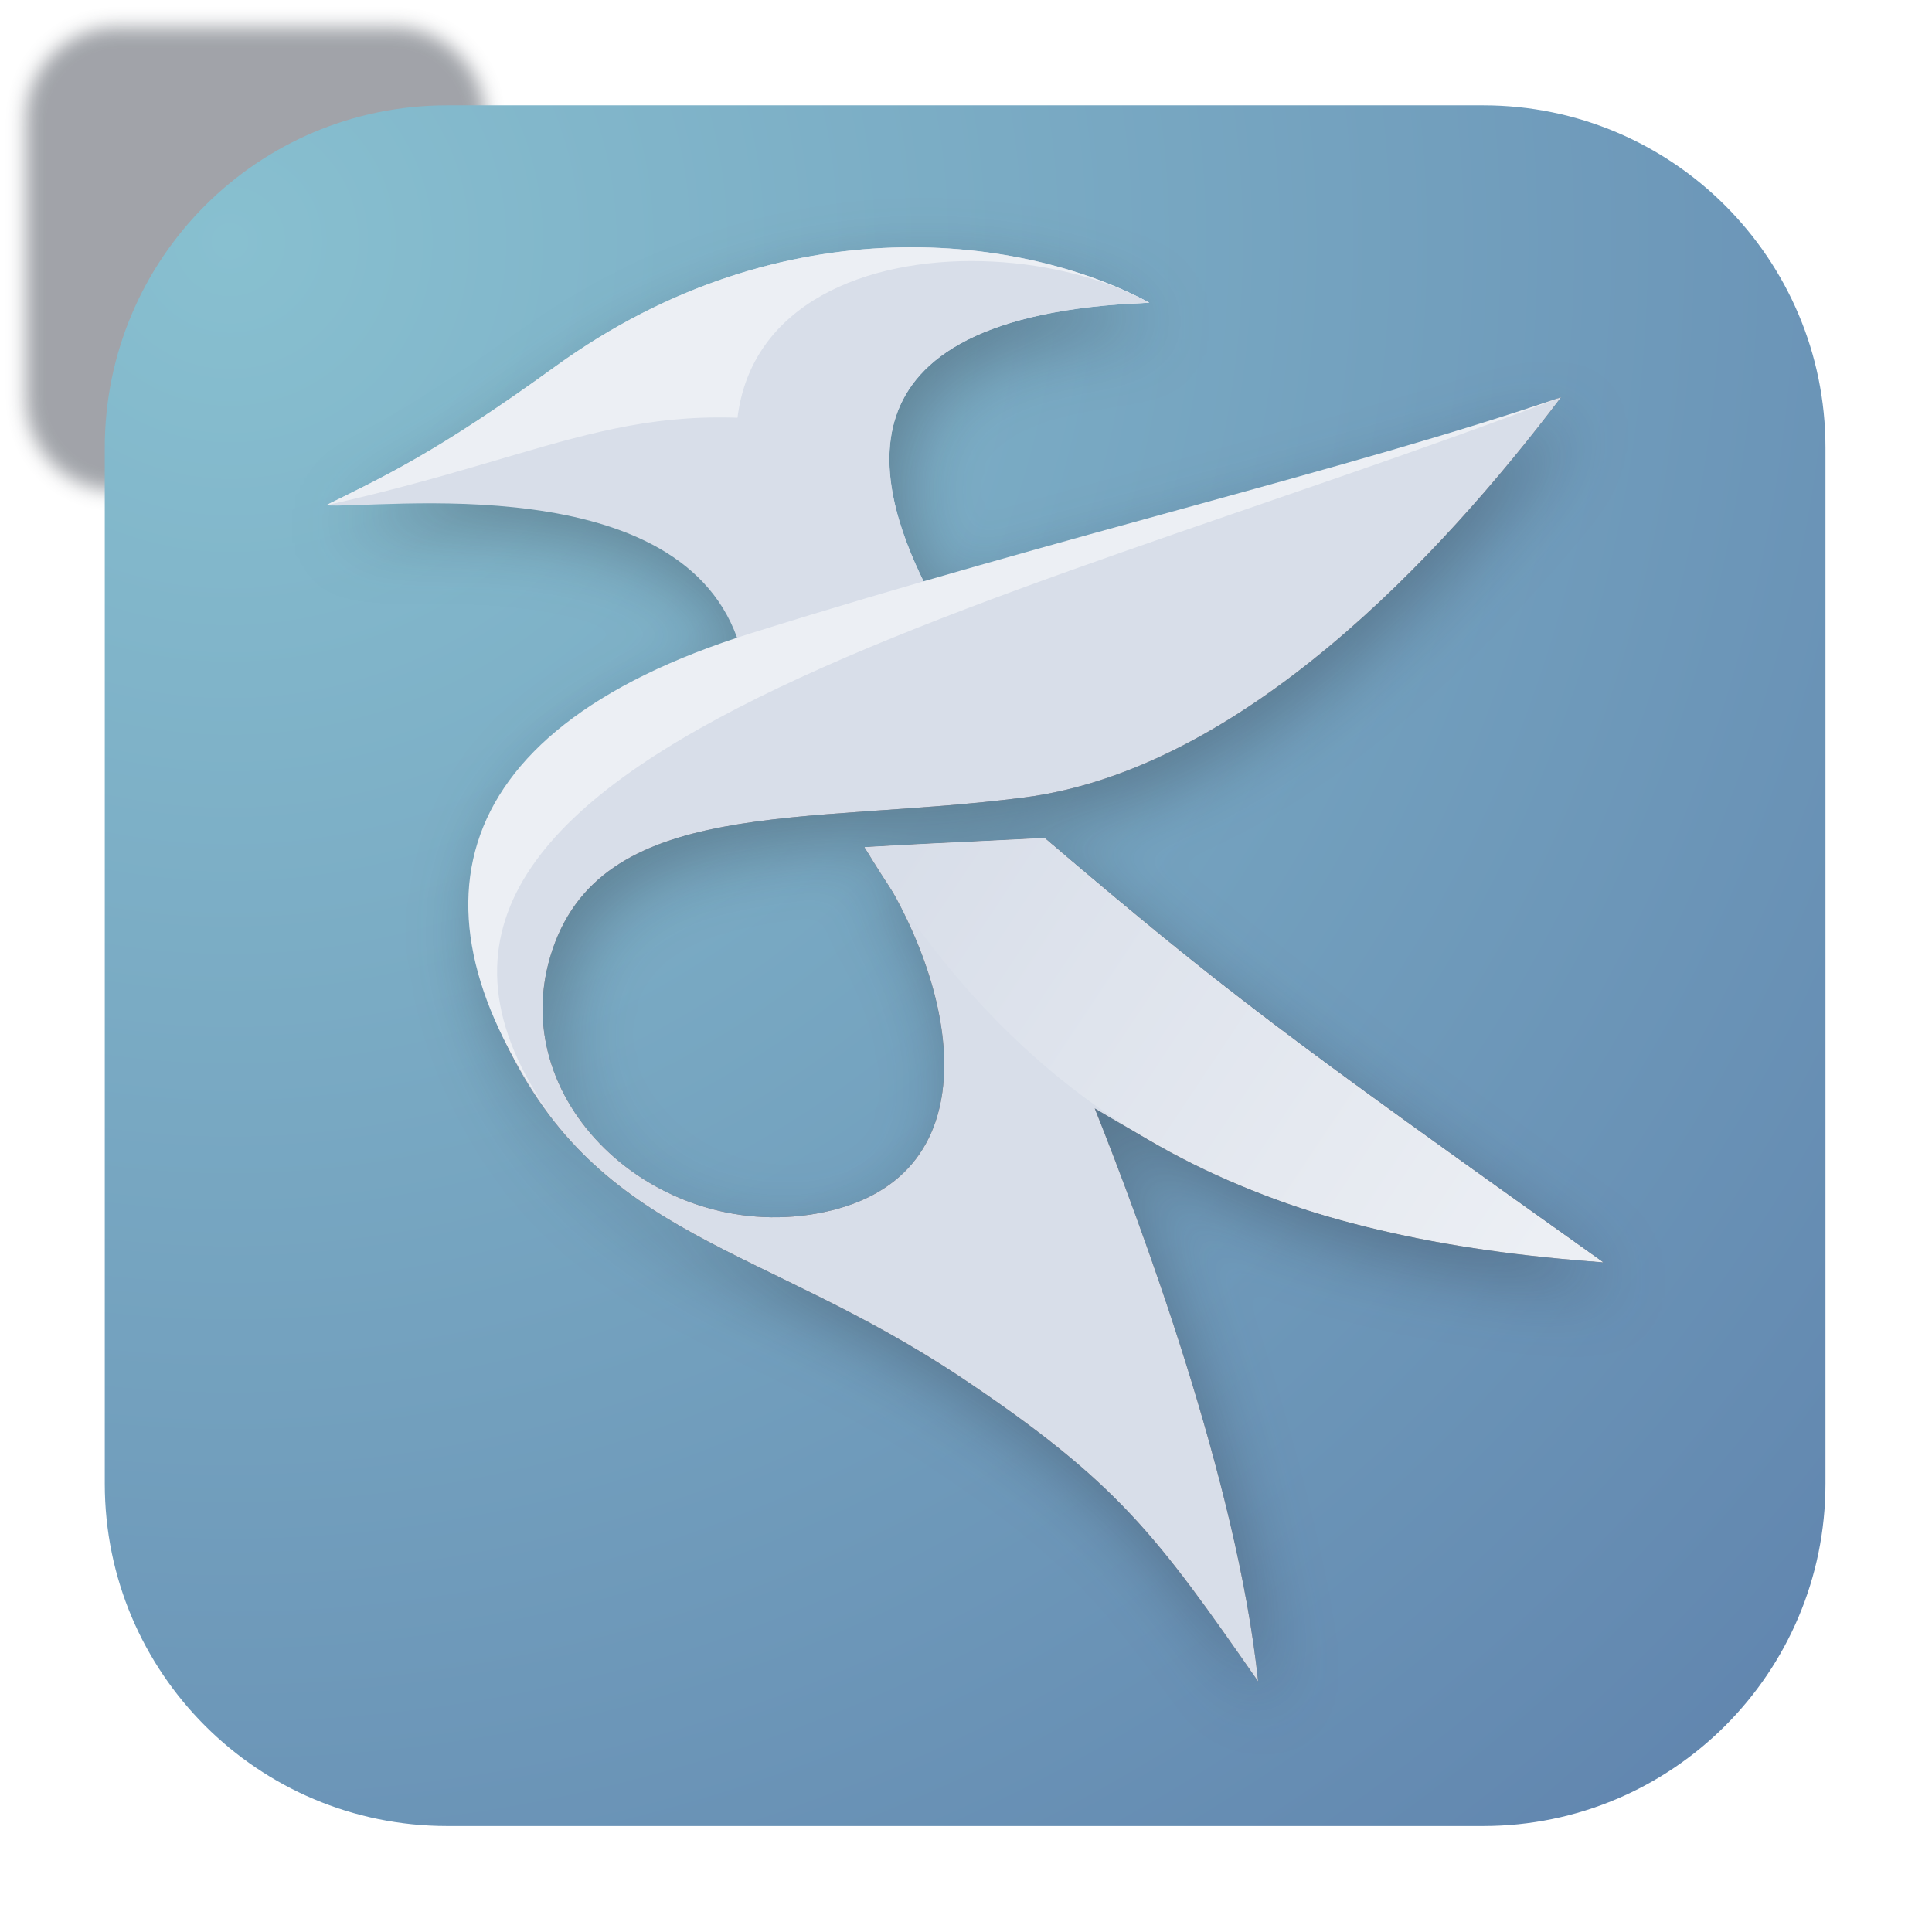
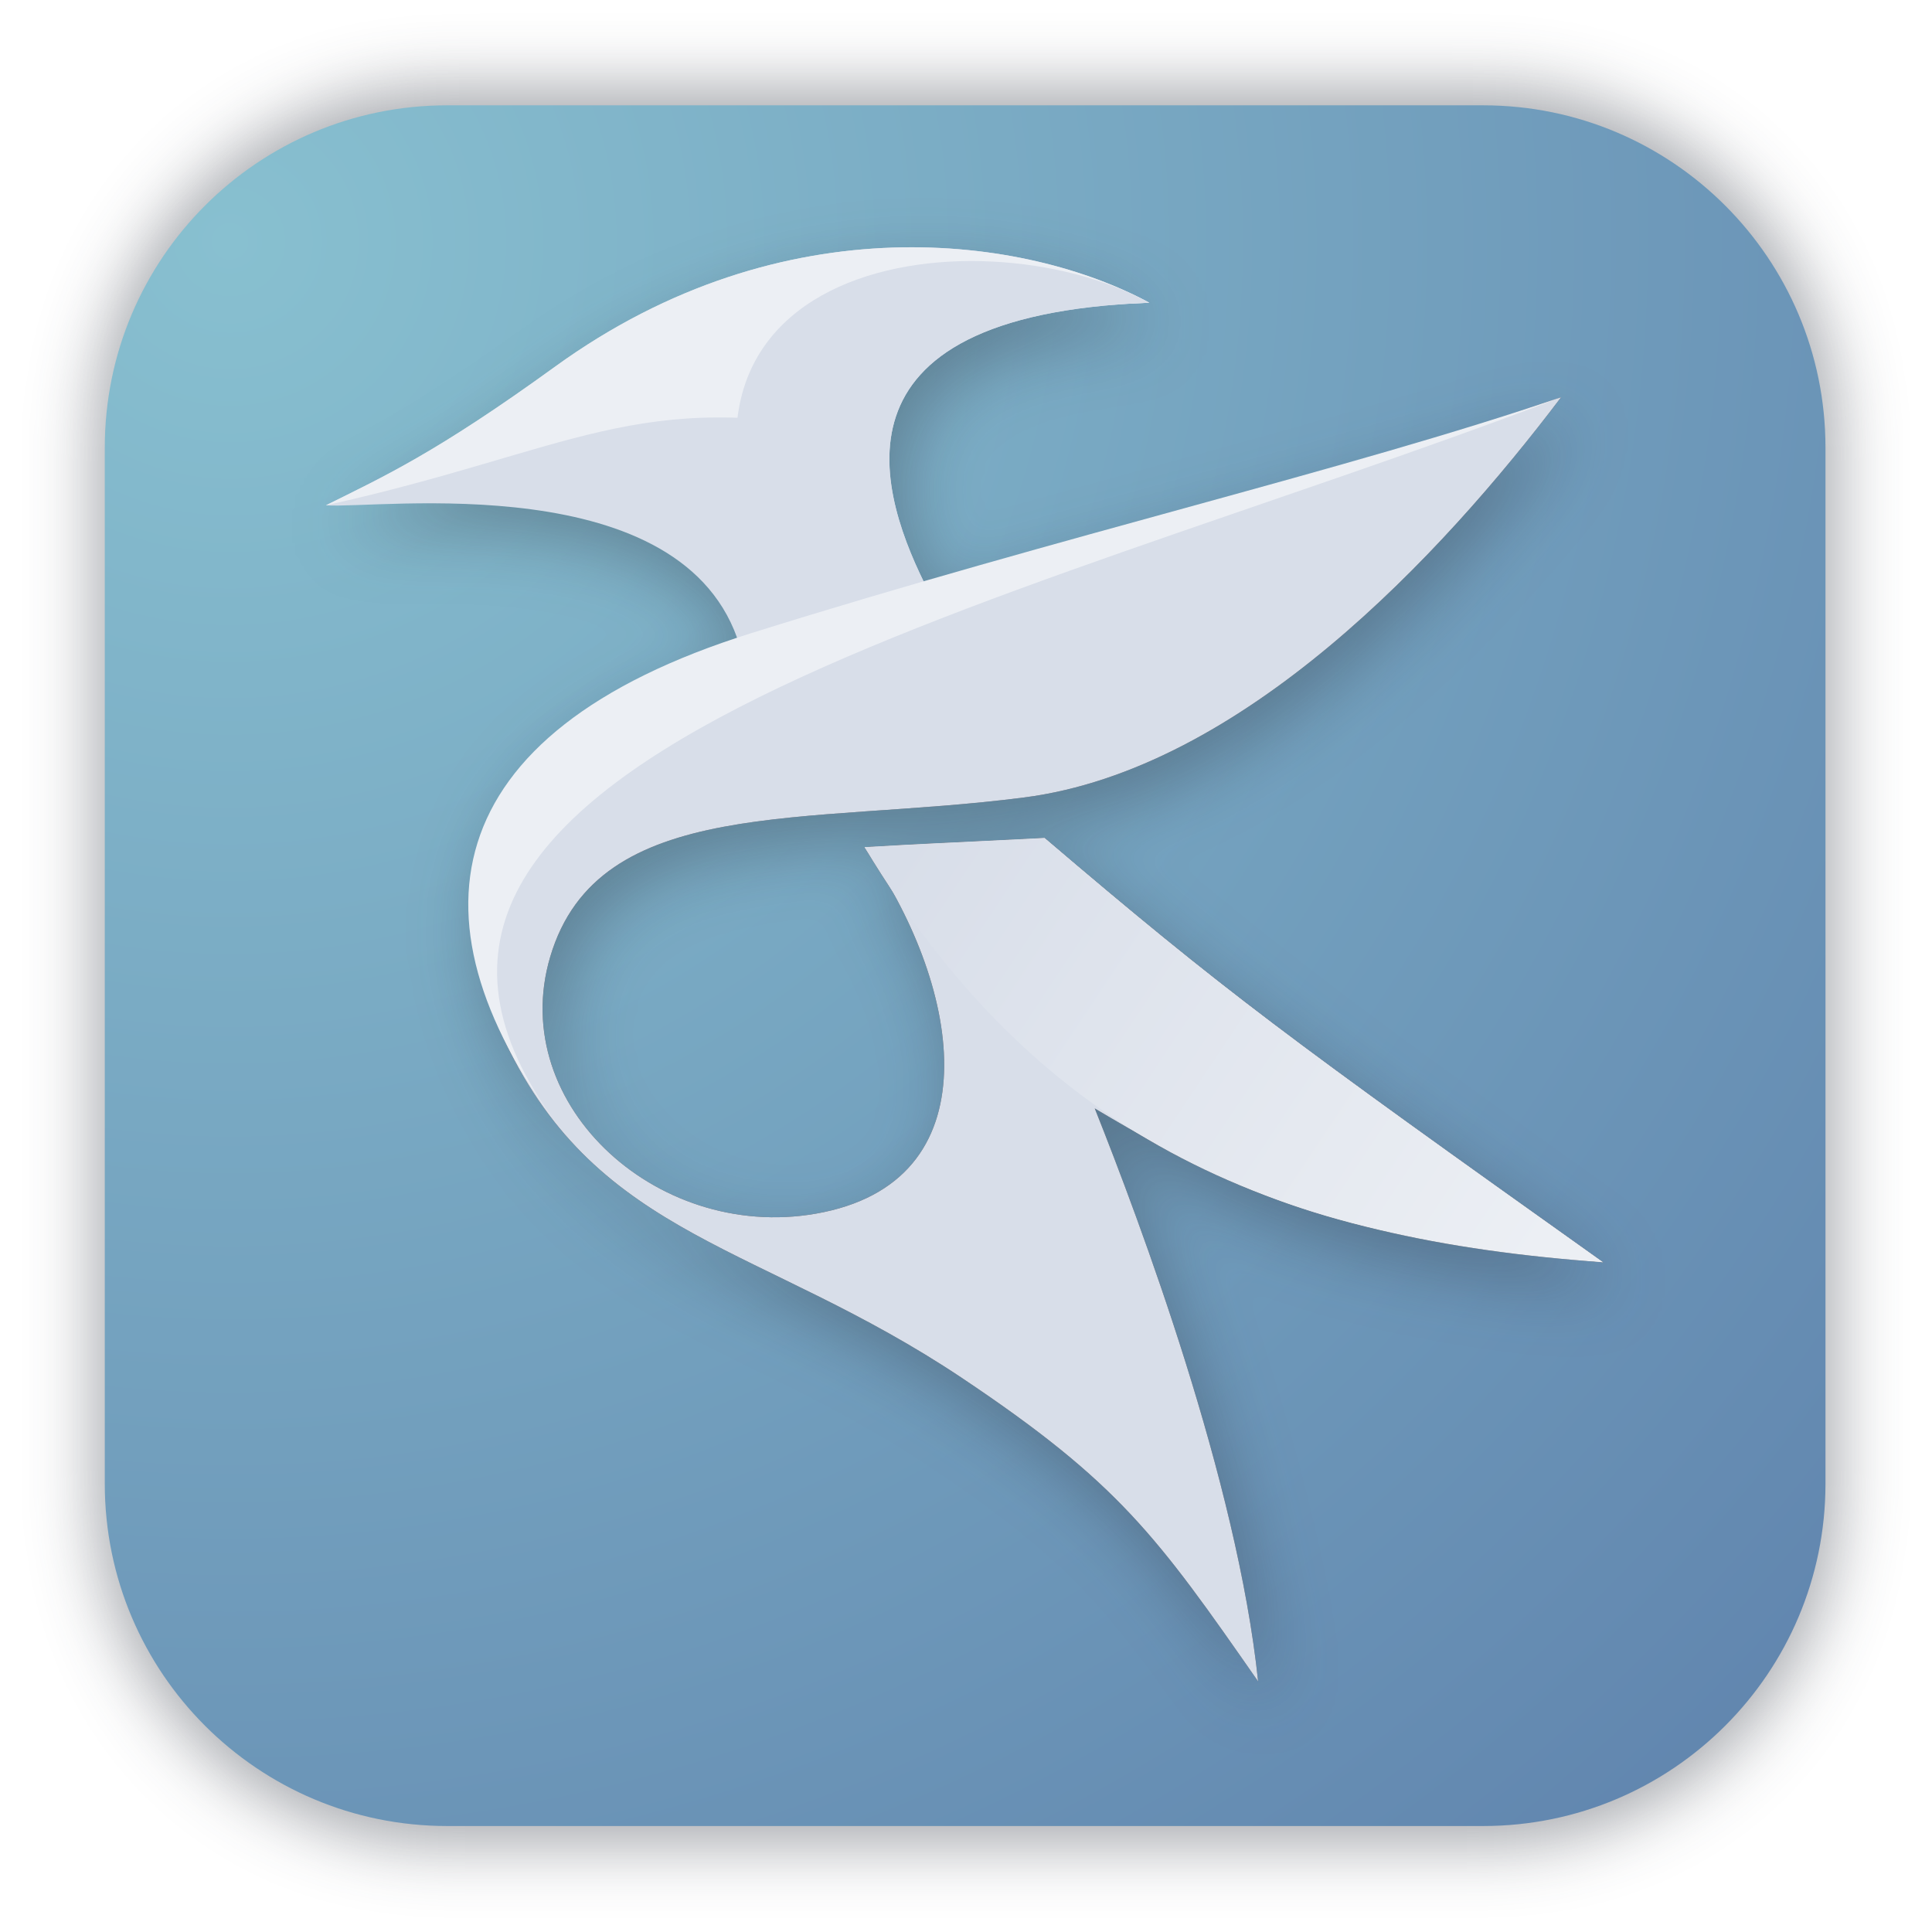
<svg xmlns="http://www.w3.org/2000/svg" width="64" height="64" version="1.1">
  <defs>
-     <filter id="filter1178" x="-.048" y="-.048" width="1.096" height="1.096" color-interpolation-filters="sRGB">
-       <feGaussianBlur stdDeviation="0.307" />
-     </filter>
-     <radialGradient id="radialGradient896" cx="8.797" cy="15.605" r="28.5" gradientTransform="matrix(2.6993 -1.589e-8 0 2.6762 -16.148 -33.77)" gradientUnits="userSpaceOnUse">
+     <radialGradient id="radialGradient896" cx="8.797" cy="15.605" r="28.5" gradientTransform="matrix(2.6993,-1.589e-8,0,2.6762,-16.148,-33.77)" gradientUnits="userSpaceOnUse">
      <stop stop-color="#88c0d0" offset="0" />
      <stop stop-color="#5e81ac" offset="1" />
    </radialGradient>
    <linearGradient id="linearGradient4796" x1="44.322" x2="29.382" y1="41.441" y2="31.498" gradientUnits="userSpaceOnUse">
      <stop stop-color="#eceff4" offset="0" />
      <stop stop-color="#d8dee9" offset="1" />
    </linearGradient>
    <filter id="filter4828" x="-.064" y="-.057" width="1.127" height="1.113" color-interpolation-filters="sRGB">
      <feGaussianBlur stdDeviation="0.806" />
    </filter>
+     <filter id="filter1178-3" x="-.048" y="-.048" width="1.096" height="1.096" color-interpolation-filters="sRGB">
+       <feGaussianBlur stdDeviation="0.307" />
+     </filter>
  </defs>
-   <g stroke-linecap="round" stroke-linejoin="round">
-     <rect transform="matrix(.99138 0 0 1 .072989 .0019055)" x=".794" y=".905" width="15.346" height="15.346" rx="3.053" ry="3.053" fill="#2e3440" filter="url(#filter1178)" opacity=".45" stroke-width="1.249" style="mix-blend-mode:normal" />
-     <rect x="3.471" y="3.489" width="57" height="57" rx="11.339" ry="11.339" fill="url(#radialGradient896)" stroke-width="4.639" />
-     <rect x=".017" y=".011" width="63.966" height="63.977" fill="none" opacity=".15" stroke-width="3.976" />
+   <g transform="matrix(3.7796 0 0 3.7796 -.00096588 -.43033)">
+     <rect transform="matrix(.99138 0 0 1 .072989 .0019055)" x=".794" y=".905" width="15.346" height="15.346" rx="3.053" ry="3.053" fill="#2e3440" filter="url(#filter1178-3)" opacity=".45" stroke-linecap="round" stroke-linejoin="round" stroke-width="1.249" style="mix-blend-mode:normal" />
  </g>
+   <rect x="3.471" y="3.489" width="57" height="57" rx="11.339" ry="11.339" fill="url(#radialGradient896)" stroke-linecap="round" stroke-linejoin="round" stroke-width="4.639" />
+   <rect x=".017" y=".011" width="63.966" height="63.977" fill="none" opacity=".15" stroke-linecap="round" stroke-linejoin="round" stroke-width="3.976" />
  <g transform="matrix(1.1066 0 0 1.1066 -3.4295 -3.4514)" stroke-width=".313">
    <g transform="matrix(1.2599 0 0 1.2599 -6.5171 -10.482)" fill="#2e3440" filter="url(#filter4828)" opacity=".356">
      <path d="m25.511 26.748c-1.295-4.3-8.614-3.256-9.837-3.35 1.373-0.682 2.614-1.243 5.445-3.294 5.453-3.95 11.227-3.089 14.118-1.52-7.904 0.3-6.398 4.607-5.234 6.876-1.48 0.43-3.818 1.079-4.491 1.288z" />
      <path d="m45.022 20.832c-2.846 3.76-7.579 8.839-12.758 9.508-5.179 0.669-10.117-0.072-11.26 3.785-1.053 3.552 2.651 6.869 6.493 6.069 4.105-0.854 3.218-5.506 0.973-8.674 1.705-0.098 1.388-0.072 4.28-0.218 4.311 3.674 5.739 4.722 13.27 10.082-5.803-0.608-7.915-1.166-12.078-3.656 1.078 2.707 3.383 8.849 3.882 13.615-2.401-3.45-3.311-4.717-7.031-7.206-4.766-3.188-8.625-3.296-10.859-7.992-2.229-4.686 0.721-8.062 6.001-9.524 7.545-2.089 14.046-4.07 19.087-5.79z" />
      <path d="m28.47 31.52c1.705-0.098 1.388-0.072 4.28-0.218 4.311 3.674 5.739 4.722 13.27 10.082-7.569-0.541-13.296-2.774-17.55-9.864z" />
      <path d="m45.022 20.832c-2.846 3.76-7.579 8.839-12.758 9.508-5.179 0.669-10.117-0.072-11.26 3.785-1.053 3.552 2.651 6.869 6.493 6.069 4.105-0.854 3.218-5.506 0.973-8.674 1.705-0.098 1.388-0.072 4.28-0.218 4.311 3.674 5.739 4.722 13.27 10.082-5.803-0.608-7.915-1.166-12.078-3.656 1.078 2.707 3.383 8.849 3.882 13.615-2.401-3.45-3.311-4.717-7.031-7.206-4.766-3.188-8.625-3.296-10.859-7.992-2.229-4.686 0.721-8.062 6.001-9.524 7.545-2.089 14.046-4.07 19.087-5.79z" />
      <path d="m28.47 31.52c1.705-0.098 1.388-0.072 4.28-0.218 4.311 3.674 5.739 4.722 13.27 10.082-7.569-0.541-13.296-2.774-17.55-9.864z" />
      <path d="m15.674 23.399c1.373-0.682 2.614-1.243 5.445-3.294 5.453-3.95 11.227-3.089 14.118-1.52-7.904 0.3-6.886 1.875-6.915 3.11-5.252-1.107-6.785 0.399-12.648 1.704z" />
      <path d="m35.236 18.585c-7.904 0.3-6.398 4.607-5.234 6.876-0.922 0.268-1.922 0.573-3.155 0.899-4.975-8.865 4.329-10.018 8.389-7.775z" />
      <path d="m21.357 38.354c-3.868-4.98-3.154-9.545 4.42-11.917 7.474-2.341 14.204-3.886 19.244-5.606-13.603 5.183-30.636 8.646-23.664 17.522z" />
    </g>
    <g transform="matrix(1.2599 0 0 1.2599 -6.8929 -11.234)">
      <path d="m25.511 26.748c-1.295-4.3-8.614-3.256-9.837-3.35 1.373-0.682 2.614-1.243 5.445-3.294 5.453-3.95 11.227-3.089 14.118-1.52-7.904 0.3-6.398 4.607-5.234 6.876-1.48 0.43-3.818 1.079-4.491 1.288z" fill="#d8dee9" />
      <path d="m45.022 20.832c-2.846 3.76-7.579 8.839-12.758 9.508-5.179 0.669-10.117-0.072-11.26 3.785-1.053 3.552 2.651 6.869 6.493 6.069 4.105-0.854 3.218-5.506 0.973-8.674 1.705-0.098 1.388-0.072 4.28-0.218 4.311 3.674 5.739 4.722 13.27 10.082-5.803-0.608-7.915-1.166-12.078-3.656 1.078 2.707 3.383 8.849 3.882 13.615-2.401-3.45-3.311-4.717-7.031-7.206-4.766-3.188-8.625-3.296-10.859-7.992-2.229-4.686 0.721-8.062 6.001-9.524 7.545-2.089 14.046-4.07 19.087-5.79z" fill="#2e3440" />
      <path d="m28.47 31.52c1.705-0.098 1.388-0.072 4.28-0.218 4.311 3.674 5.739 4.722 13.27 10.082-7.569-0.541-13.296-2.774-17.55-9.864z" fill="#2e3440" />
      <path d="m45.022 20.832c-2.846 3.76-7.579 8.839-12.758 9.508-5.179 0.669-10.117-0.072-11.26 3.785-1.053 3.552 2.651 6.869 6.493 6.069 4.105-0.854 3.218-5.506 0.973-8.674 1.705-0.098 1.388-0.072 4.28-0.218 4.311 3.674 5.739 4.722 13.27 10.082-5.803-0.608-7.915-1.166-12.078-3.656 1.078 2.707 3.383 8.849 3.882 13.615-2.401-3.45-3.311-4.717-7.031-7.206-4.766-3.188-8.625-3.296-10.859-7.992-2.229-4.686 0.721-8.062 6.001-9.524 7.545-2.089 14.046-4.07 19.087-5.79z" fill="#d8dee9" />
      <path d="m28.47 31.52c1.705-0.098 1.388-0.072 4.28-0.218 4.311 3.674 5.739 4.722 13.27 10.082-7.569-0.541-13.296-2.774-17.55-9.864z" fill="url(#linearGradient4796)" />
      <path d="m15.674 23.399c1.373-0.682 2.614-1.243 5.445-3.294 5.453-3.95 11.227-3.089 14.118-1.52-7.904 0.3-6.886 1.875-6.915 3.11-5.252-1.107-6.785 0.399-12.648 1.704z" fill="#eceff4" />
      <path d="m35.236 18.585c-7.904 0.3-6.398 4.607-5.234 6.876-0.922 0.268-1.922 0.573-3.155 0.899-4.975-8.865 4.329-10.018 8.389-7.775z" fill="#d8dee9" />
      <path d="m21.357 38.354c-3.868-4.98-3.154-9.545 4.42-11.917 7.474-2.341 14.204-3.886 19.244-5.606-13.603 5.183-30.636 8.646-23.664 17.522z" fill="#eceff4" />
    </g>
  </g>
</svg>
